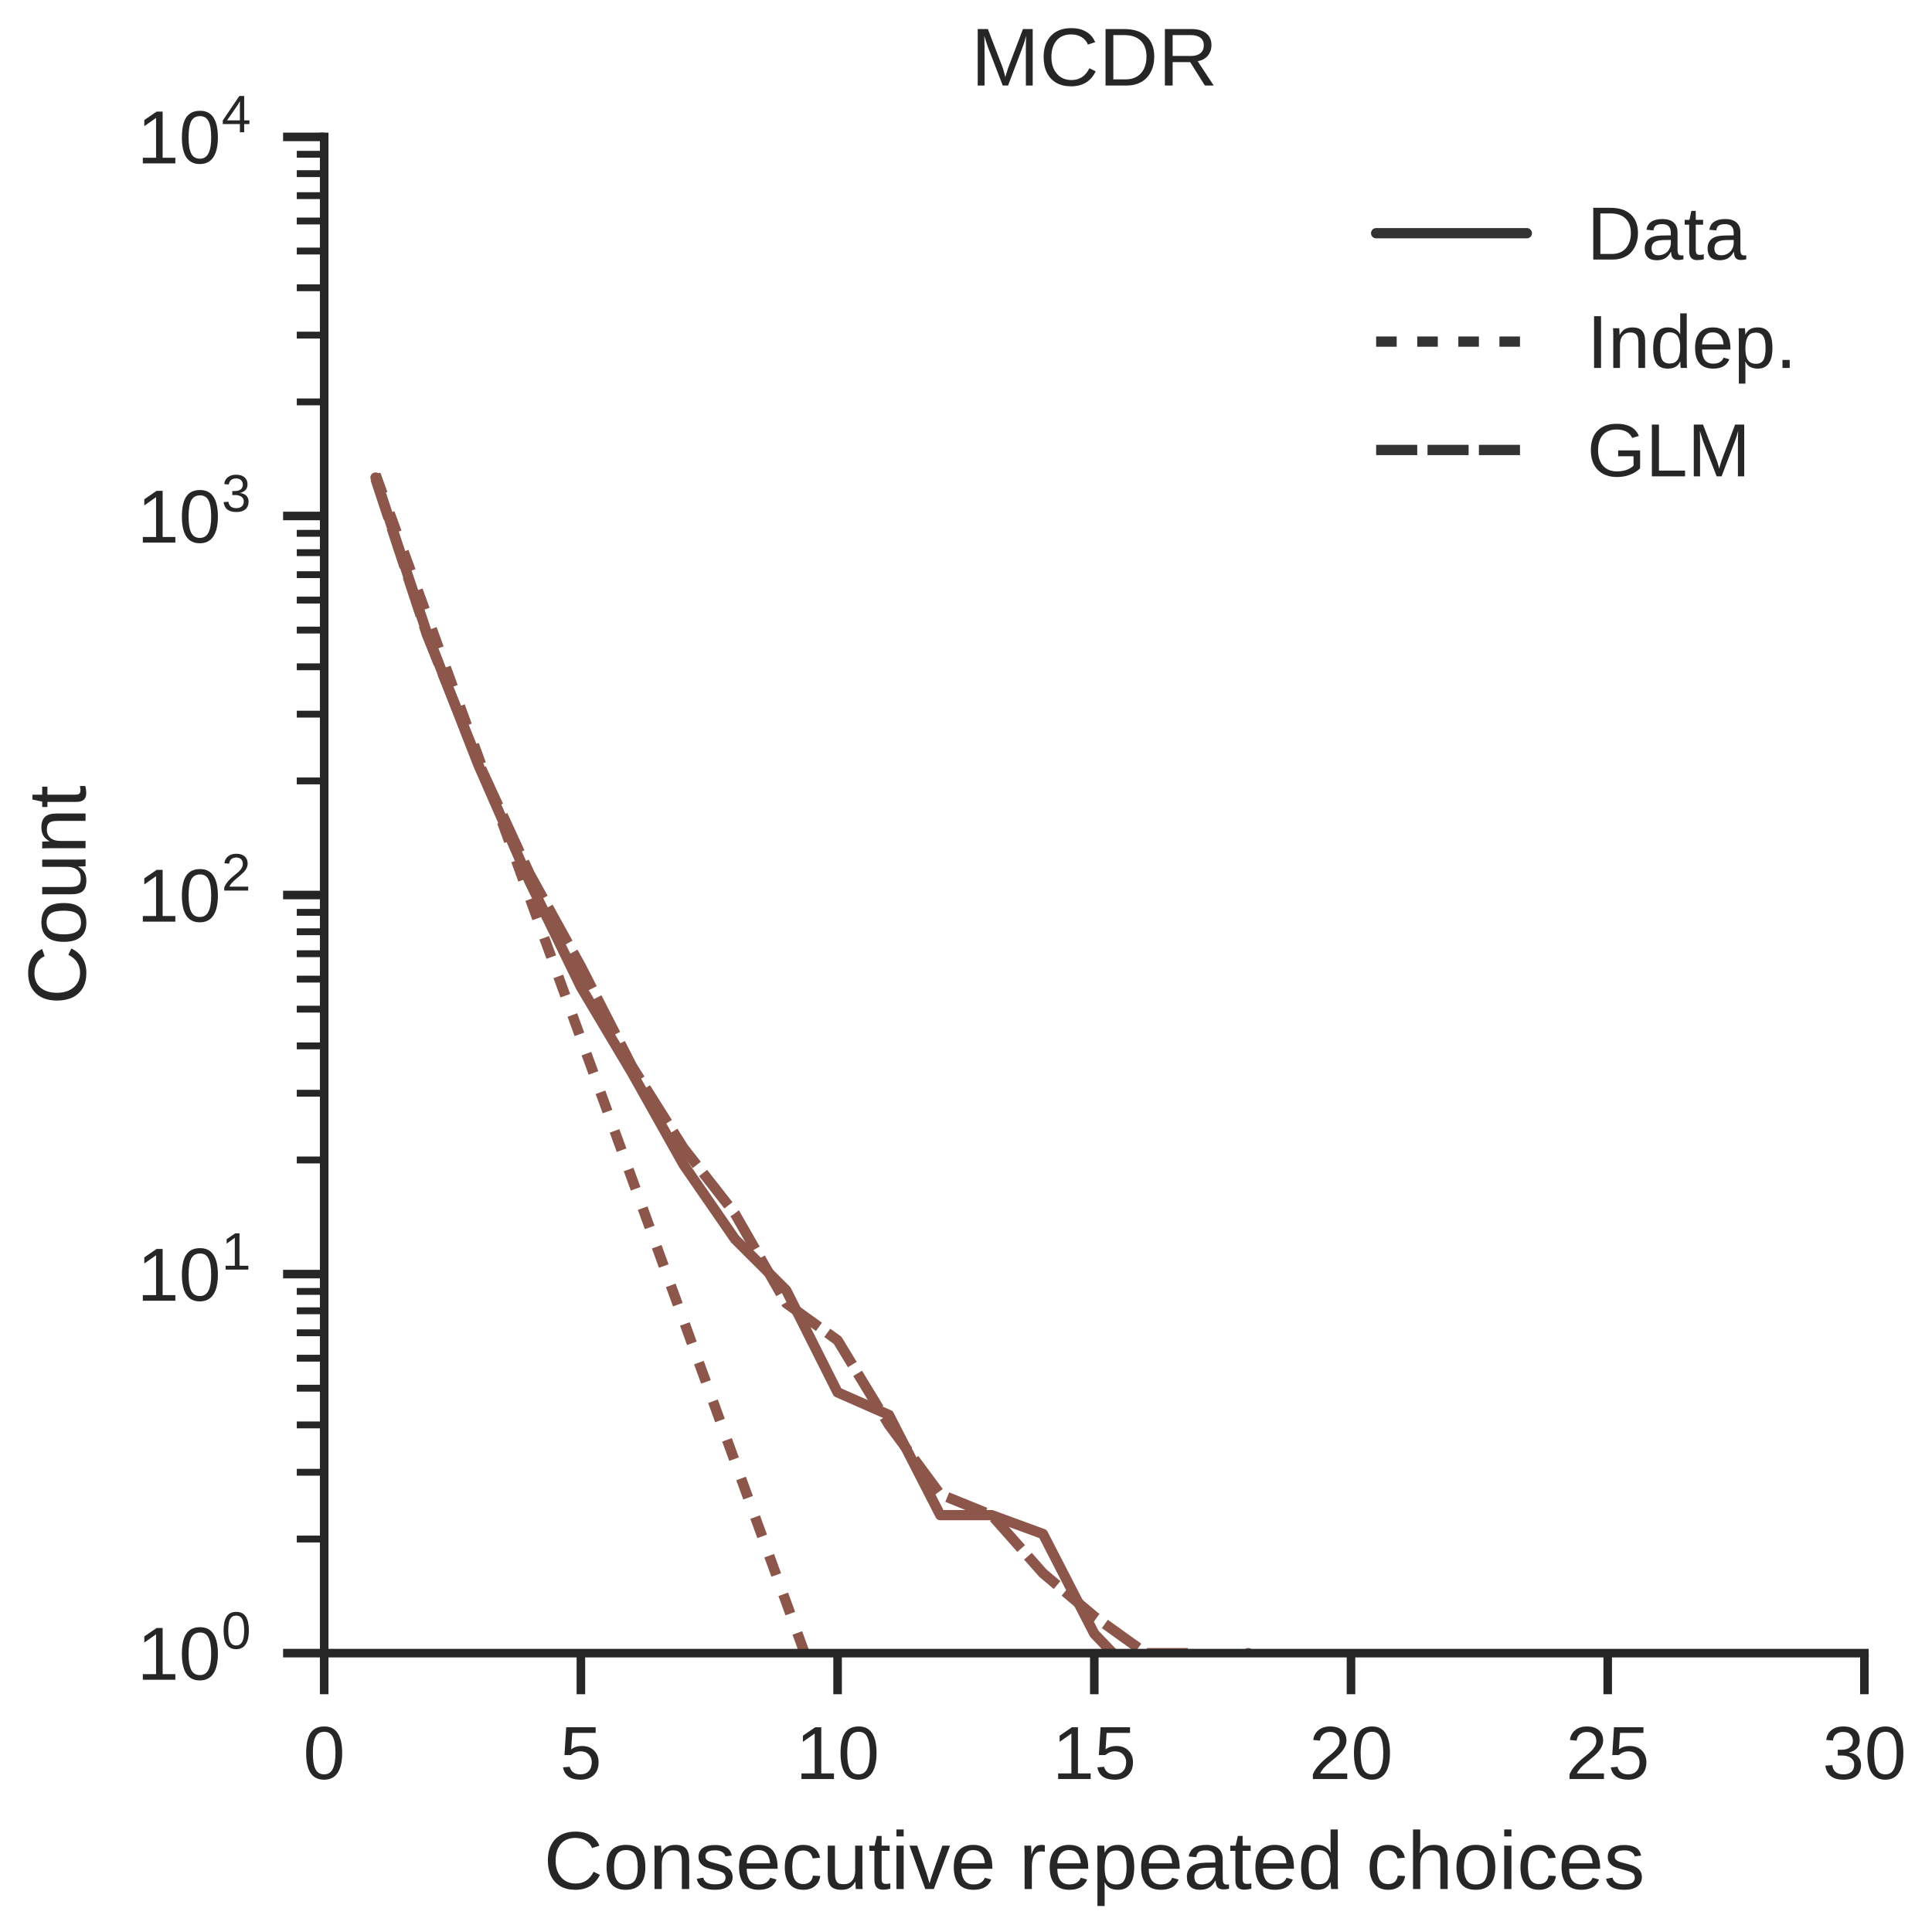
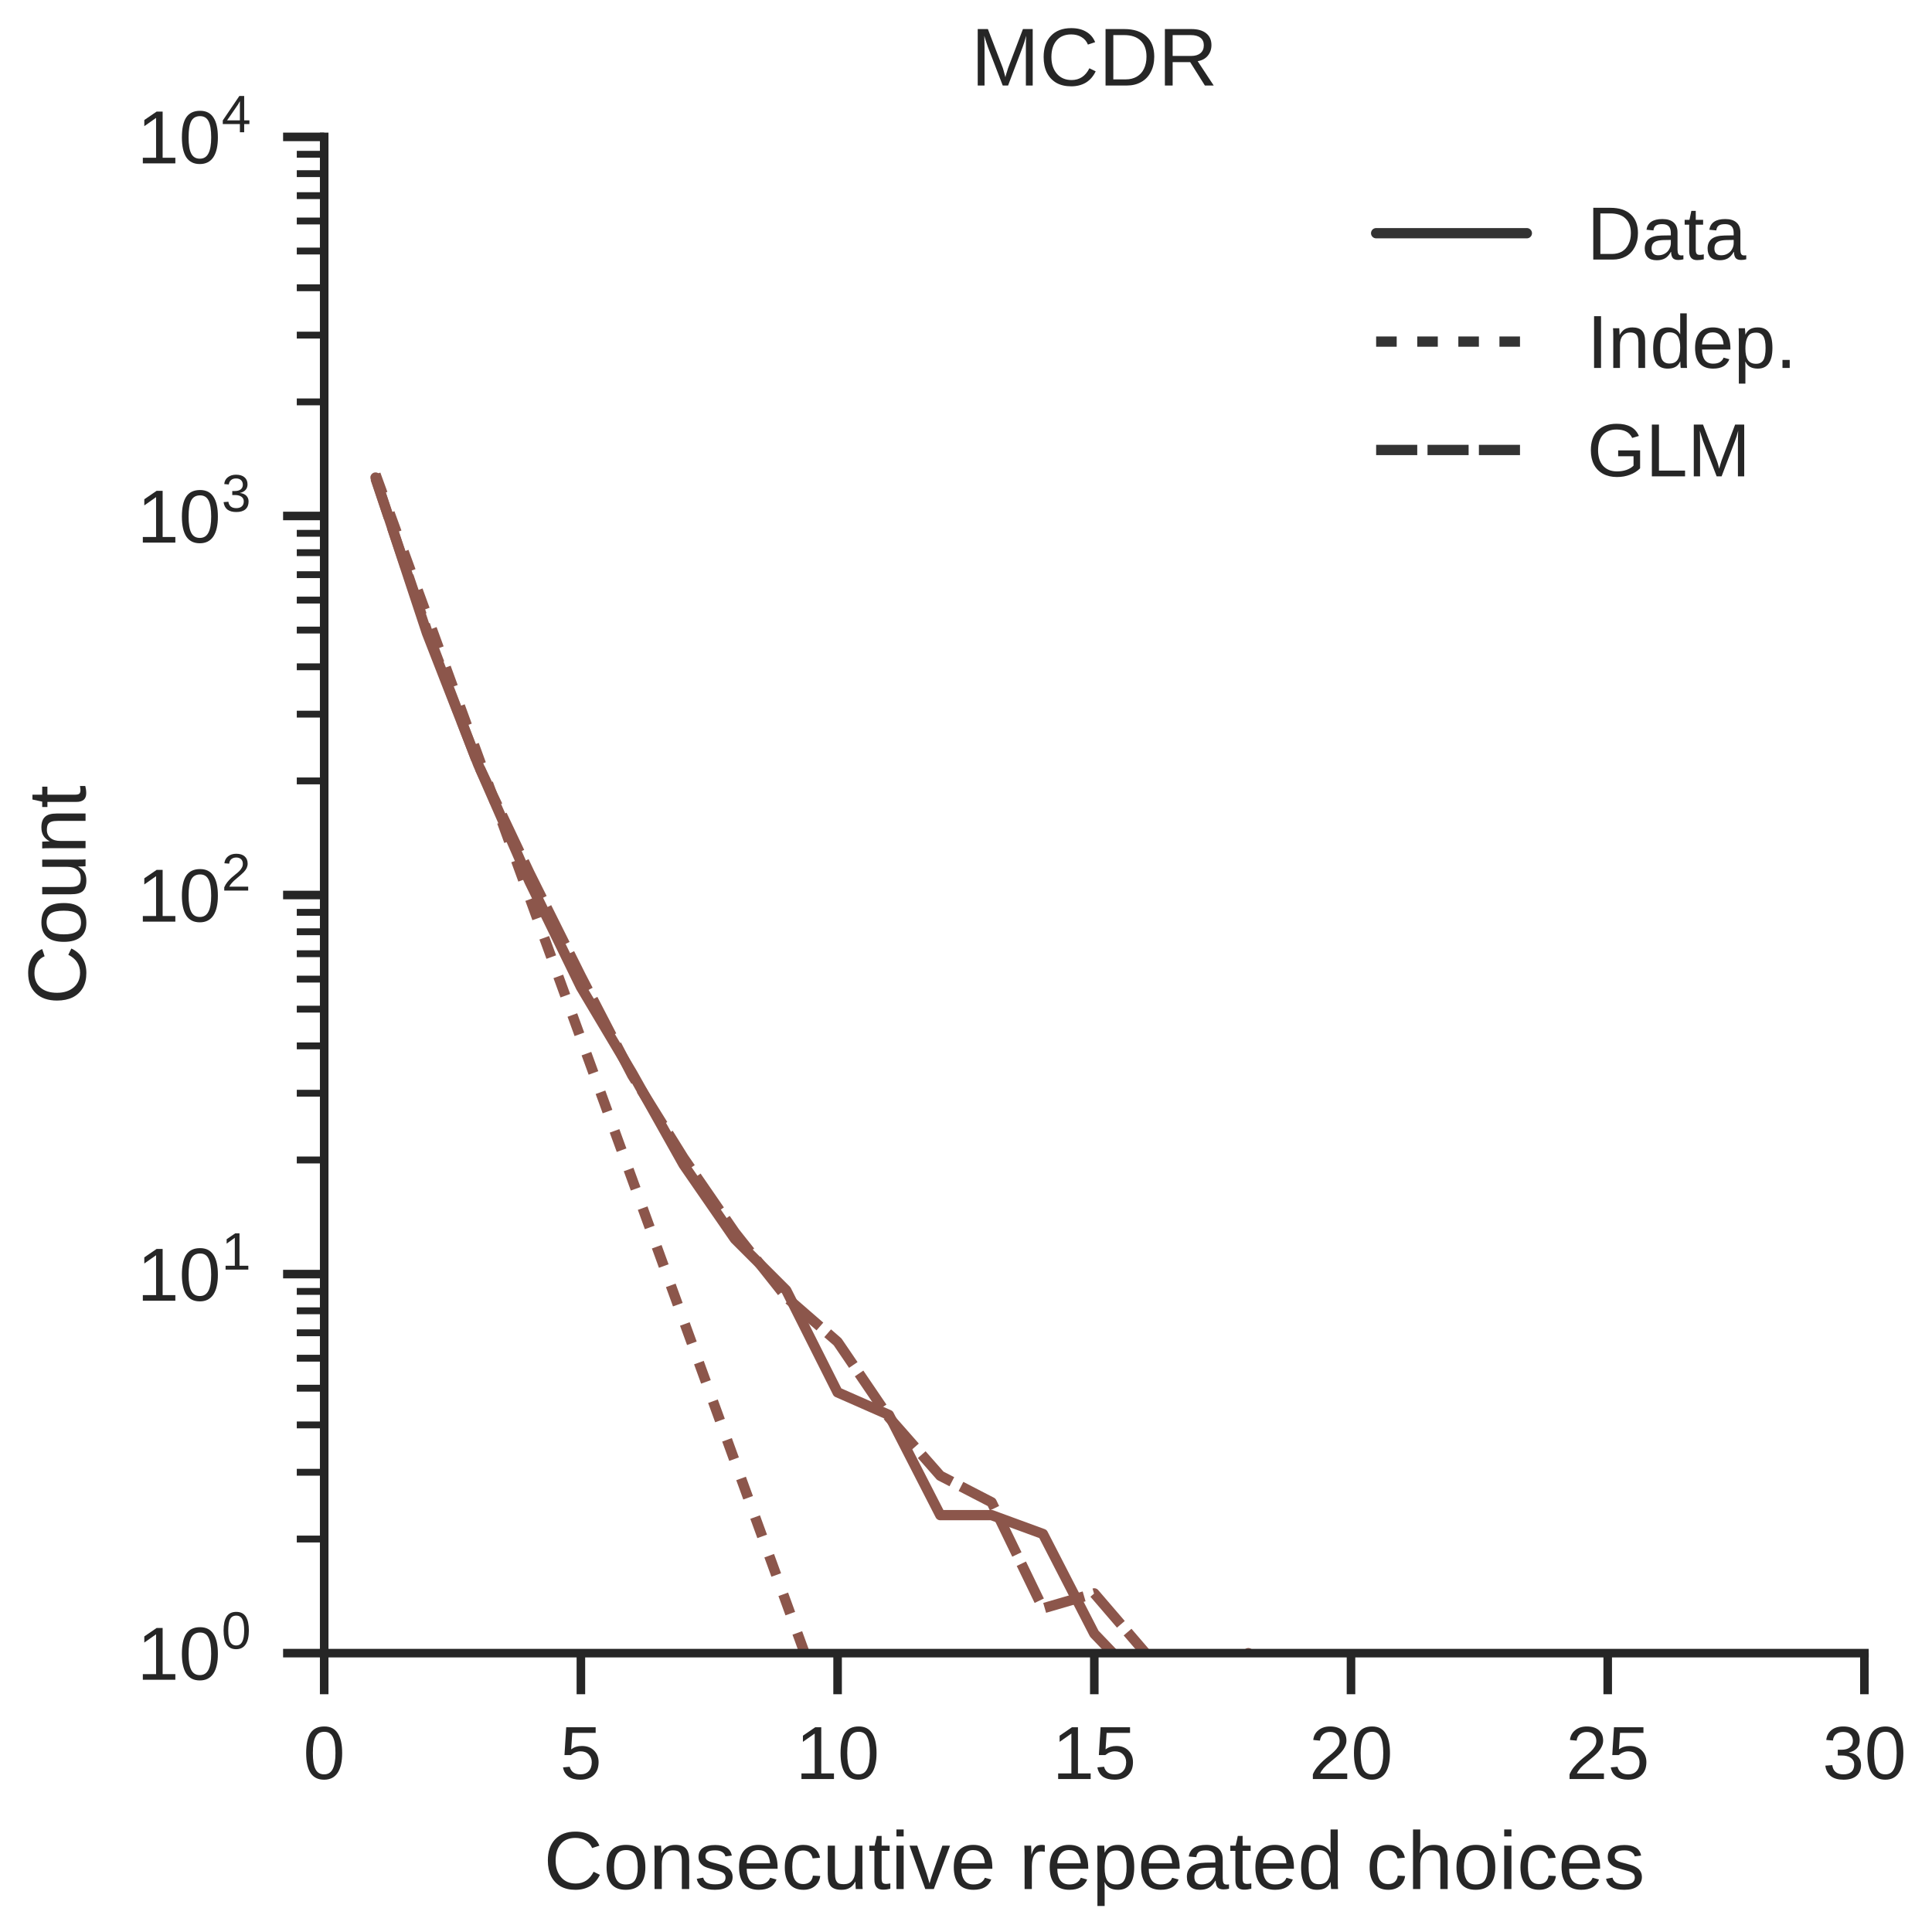
<svg xmlns="http://www.w3.org/2000/svg" xmlns:xlink="http://www.w3.org/1999/xlink" width="225.638pt" height="225.638pt" viewBox="0 0 225.638 225.638" version="1.1">
  <defs>
    <style type="text/css">*{stroke-linejoin: round; stroke-linecap: butt}</style>
  </defs>
  <g id="figure_1">
    <g id="patch_1">
      <path d="M 0 225.638  L 225.638 225.638  L 225.638 0  L 0 0  z " style="fill: #ffffff" />
    </g>
    <g id="axes_1">
      <g id="patch_2">
        <path d="M 37.862 193.07  L 217.744 193.07  L 217.744 15.989  L 37.862 15.989  z " style="fill: #ffffff" />
      </g>
      <g id="matplotlib.axis_1">
        <g id="xtick_1">
          <g id="line2d_1">
            <defs>
-               <path id="m8962f78e7c" d="M 0 0  L 0 4.8  " style="stroke: #262626" />
+               <path id="m7d018ceb61" d="M 0 0  L 0 4.8  " style="stroke: #262626" />
            </defs>
            <g>
-               <use xlink:href="#m8962f78e7c" x="37.862" y="193.07" style="fill: #262626; stroke: #262626" />
+               <use xlink:href="#m7d018ceb61" x="37.862" y="193.07" style="fill: #262626; stroke: #262626" />
            </g>
          </g>
          <g id="text_1">
            <text style="font-size: 8.8px; font-family: 'Arial', 'DejaVu Sans', 'Liberation Sans', 'Bitstream Vera Sans', sans-serif; text-anchor: middle; fill: #262626" x="37.862" y="207.776" transform="rotate(-0 37.86162 207.7762)">0</text>
          </g>
        </g>
        <g id="xtick_2">
          <g id="line2d_2">
            <g>
-               <use xlink:href="#m8962f78e7c" x="67.842" y="193.07" style="fill: #262626; stroke: #262626" />
+               <use xlink:href="#m7d018ceb61" x="67.842" y="193.07" style="fill: #262626; stroke: #262626" />
            </g>
          </g>
          <g id="text_2">
            <text style="font-size: 8.8px; font-family: 'Arial', 'DejaVu Sans', 'Liberation Sans', 'Bitstream Vera Sans', sans-serif; text-anchor: middle; fill: #262626" x="67.842" y="207.776" transform="rotate(-0 67.842 207.7762)">5</text>
          </g>
        </g>
        <g id="xtick_3">
          <g id="line2d_3">
            <g>
-               <use xlink:href="#m8962f78e7c" x="97.822" y="193.07" style="fill: #262626; stroke: #262626" />
+               <use xlink:href="#m7d018ceb61" x="97.822" y="193.07" style="fill: #262626; stroke: #262626" />
            </g>
          </g>
          <g id="text_3">
            <text style="font-size: 8.8px; font-family: 'Arial', 'DejaVu Sans', 'Liberation Sans', 'Bitstream Vera Sans', sans-serif; text-anchor: middle; fill: #262626" x="97.822" y="207.776" transform="rotate(-0 97.82239 207.7762)">10</text>
          </g>
        </g>
        <g id="xtick_4">
          <g id="line2d_4">
            <g>
-               <use xlink:href="#m8962f78e7c" x="127.803" y="193.07" style="fill: #262626; stroke: #262626" />
+               <use xlink:href="#m7d018ceb61" x="127.803" y="193.07" style="fill: #262626; stroke: #262626" />
            </g>
          </g>
          <g id="text_4">
            <text style="font-size: 8.8px; font-family: 'Arial', 'DejaVu Sans', 'Liberation Sans', 'Bitstream Vera Sans', sans-serif; text-anchor: middle; fill: #262626" x="127.803" y="207.776" transform="rotate(-0 127.8028 207.7762)">15</text>
          </g>
        </g>
        <g id="xtick_5">
          <g id="line2d_5">
            <g>
-               <use xlink:href="#m8962f78e7c" x="157.783" y="193.07" style="fill: #262626; stroke: #262626" />
+               <use xlink:href="#m7d018ceb61" x="157.783" y="193.07" style="fill: #262626; stroke: #262626" />
            </g>
          </g>
          <g id="text_5">
            <text style="font-size: 8.8px; font-family: 'Arial', 'DejaVu Sans', 'Liberation Sans', 'Bitstream Vera Sans', sans-serif; text-anchor: middle; fill: #262626" x="157.783" y="207.776" transform="rotate(-0 157.7832 207.7762)">20</text>
          </g>
        </g>
        <g id="xtick_6">
          <g id="line2d_6">
            <g>
-               <use xlink:href="#m8962f78e7c" x="187.764" y="193.07" style="fill: #262626; stroke: #262626" />
+               <use xlink:href="#m7d018ceb61" x="187.764" y="193.07" style="fill: #262626; stroke: #262626" />
            </g>
          </g>
          <g id="text_6">
            <text style="font-size: 8.8px; font-family: 'Arial', 'DejaVu Sans', 'Liberation Sans', 'Bitstream Vera Sans', sans-serif; text-anchor: middle; fill: #262626" x="187.764" y="207.776" transform="rotate(-0 187.7635 207.7762)">25</text>
          </g>
        </g>
        <g id="xtick_7">
          <g id="line2d_7">
            <g>
-               <use xlink:href="#m8962f78e7c" x="217.744" y="193.07" style="fill: #262626; stroke: #262626" />
+               <use xlink:href="#m7d018ceb61" x="217.744" y="193.07" style="fill: #262626; stroke: #262626" />
            </g>
          </g>
          <g id="text_7">
            <text style="font-size: 8.8px; font-family: 'Arial', 'DejaVu Sans', 'Liberation Sans', 'Bitstream Vera Sans', sans-serif; text-anchor: middle; fill: #262626" x="217.744" y="207.776" transform="rotate(-0 217.7439 207.7762)">30</text>
          </g>
        </g>
        <g id="text_8">
          <text style="font-size: 9.6px; font-family: 'Arial', 'DejaVu Sans', 'Liberation Sans', 'Bitstream Vera Sans', sans-serif; text-anchor: middle; fill: #262626" x="127.803" y="220.617" transform="rotate(-0 127.8028 220.6172)">Consecutive repeated choices</text>
        </g>
      </g>
      <g id="matplotlib.axis_2">
        <g id="ytick_1">
          <g id="line2d_8">
            <defs>
-               <path id="m6c7a726346" d="M 0 0  L -4.8 0  " style="stroke: #262626" />
+               <path id="m76af8c4f47" d="M 0 0  L -4.8 0  " style="stroke: #262626" />
            </defs>
            <g>
-               <use xlink:href="#m6c7a726346" x="37.862" y="193.07" style="fill: #262626; stroke: #262626" />
+               <use xlink:href="#m76af8c4f47" x="37.862" y="193.07" style="fill: #262626; stroke: #262626" />
            </g>
          </g>
          <g id="text_9">
            <g style="fill: #262626" transform="translate(16.00962 197.1176)">
              <text>
                <tspan x="0" y="-0.936" style="font-size: 8.8px; font-family: 'Arial'; fill: #262626">1</tspan>
                <tspan x="4.892" y="-0.936" style="font-size: 8.8px; font-family: 'Arial'; fill: #262626">0</tspan>
                <tspan x="9.869" y="-4.57" style="font-size: 6.16px; font-family: 'Arial'; fill: #262626">0</tspan>
              </text>
            </g>
          </g>
        </g>
        <g id="ytick_2">
          <g id="line2d_9">
            <g>
-               <use xlink:href="#m6c7a726346" x="37.862" y="148.8" style="fill: #262626; stroke: #262626" />
+               <use xlink:href="#m76af8c4f47" x="37.862" y="148.8" style="fill: #262626; stroke: #262626" />
            </g>
          </g>
          <g id="text_10">
            <g style="fill: #262626" transform="translate(16.00962 152.8475)">
              <text>
                <tspan x="0" y="-0.936" style="font-size: 8.8px; font-family: 'Arial'; fill: #262626">1</tspan>
                <tspan x="4.892" y="-0.936" style="font-size: 8.8px; font-family: 'Arial'; fill: #262626">0</tspan>
                <tspan x="9.869" y="-4.57" style="font-size: 6.16px; font-family: 'Arial'; fill: #262626">1</tspan>
              </text>
            </g>
          </g>
        </g>
        <g id="ytick_3">
          <g id="line2d_10">
            <g>
-               <use xlink:href="#m6c7a726346" x="37.862" y="104.529" style="fill: #262626; stroke: #262626" />
+               <use xlink:href="#m76af8c4f47" x="37.862" y="104.529" style="fill: #262626; stroke: #262626" />
            </g>
          </g>
          <g id="text_11">
            <g style="fill: #262626" transform="translate(16.00962 108.5774)">
              <text>
                <tspan x="0" y="-0.936" style="font-size: 8.8px; font-family: 'Arial'; fill: #262626">1</tspan>
                <tspan x="4.892" y="-0.936" style="font-size: 8.8px; font-family: 'Arial'; fill: #262626">0</tspan>
                <tspan x="9.869" y="-4.57" style="font-size: 6.16px; font-family: 'Arial'; fill: #262626">2</tspan>
              </text>
            </g>
          </g>
        </g>
        <g id="ytick_4">
          <g id="line2d_11">
            <g>
-               <use xlink:href="#m6c7a726346" x="37.862" y="60.259" style="fill: #262626; stroke: #262626" />
+               <use xlink:href="#m76af8c4f47" x="37.862" y="60.259" style="fill: #262626; stroke: #262626" />
            </g>
          </g>
          <g id="text_12">
            <g style="fill: #262626" transform="translate(16.00962 64.30737)">
              <text>
                <tspan x="0" y="-0.936" style="font-size: 8.8px; font-family: 'Arial'; fill: #262626">1</tspan>
                <tspan x="4.892" y="-0.936" style="font-size: 8.8px; font-family: 'Arial'; fill: #262626">0</tspan>
                <tspan x="9.869" y="-4.57" style="font-size: 6.16px; font-family: 'Arial'; fill: #262626">3</tspan>
              </text>
            </g>
          </g>
        </g>
        <g id="ytick_5">
          <g id="line2d_12">
            <g>
-               <use xlink:href="#m6c7a726346" x="37.862" y="15.989" style="fill: #262626; stroke: #262626" />
+               <use xlink:href="#m76af8c4f47" x="37.862" y="15.989" style="fill: #262626; stroke: #262626" />
            </g>
          </g>
          <g id="text_13">
            <g style="fill: #262626" transform="translate(16.00962 20.0373)">
              <text>
                <tspan x="0" y="-0.958" style="font-size: 8.8px; font-family: 'Arial'; fill: #262626">1</tspan>
                <tspan x="4.892" y="-0.958" style="font-size: 8.8px; font-family: 'Arial'; fill: #262626">0</tspan>
                <tspan x="9.869" y="-4.592" style="font-size: 6.16px; font-family: 'Arial'; fill: #262626">4</tspan>
              </text>
            </g>
          </g>
        </g>
        <g id="ytick_6">
          <g id="line2d_13">
            <defs>
-               <path id="mfe52b67554" d="M 0 0  L -3.2 0  " style="stroke: #262626; stroke-width: 0.8" />
+               <path id="m772230084e" d="M 0 0  L -3.2 0  " style="stroke: #262626; stroke-width: 0.8" />
            </defs>
            <g>
-               <use xlink:href="#mfe52b67554" x="37.862" y="179.743" style="fill: #262626; stroke: #262626; stroke-width: 0.8" />
+               <use xlink:href="#m772230084e" x="37.862" y="179.743" style="fill: #262626; stroke: #262626; stroke-width: 0.8" />
            </g>
          </g>
        </g>
        <g id="ytick_7">
          <g id="line2d_14">
            <g>
-               <use xlink:href="#mfe52b67554" x="37.862" y="171.947" style="fill: #262626; stroke: #262626; stroke-width: 0.8" />
+               <use xlink:href="#m772230084e" x="37.862" y="171.947" style="fill: #262626; stroke: #262626; stroke-width: 0.8" />
            </g>
          </g>
        </g>
        <g id="ytick_8">
          <g id="line2d_15">
            <g>
-               <use xlink:href="#mfe52b67554" x="37.862" y="166.416" style="fill: #262626; stroke: #262626; stroke-width: 0.8" />
+               <use xlink:href="#m772230084e" x="37.862" y="166.416" style="fill: #262626; stroke: #262626; stroke-width: 0.8" />
            </g>
          </g>
        </g>
        <g id="ytick_9">
          <g id="line2d_16">
            <g>
-               <use xlink:href="#mfe52b67554" x="37.862" y="162.126" style="fill: #262626; stroke: #262626; stroke-width: 0.8" />
+               <use xlink:href="#m772230084e" x="37.862" y="162.126" style="fill: #262626; stroke: #262626; stroke-width: 0.8" />
            </g>
          </g>
        </g>
        <g id="ytick_10">
          <g id="line2d_17">
            <g>
-               <use xlink:href="#mfe52b67554" x="37.862" y="158.621" style="fill: #262626; stroke: #262626; stroke-width: 0.8" />
+               <use xlink:href="#m772230084e" x="37.862" y="158.621" style="fill: #262626; stroke: #262626; stroke-width: 0.8" />
            </g>
          </g>
        </g>
        <g id="ytick_11">
          <g id="line2d_18">
            <g>
-               <use xlink:href="#mfe52b67554" x="37.862" y="155.657" style="fill: #262626; stroke: #262626; stroke-width: 0.8" />
+               <use xlink:href="#m772230084e" x="37.862" y="155.657" style="fill: #262626; stroke: #262626; stroke-width: 0.8" />
            </g>
          </g>
        </g>
        <g id="ytick_12">
          <g id="line2d_19">
            <g>
-               <use xlink:href="#mfe52b67554" x="37.862" y="153.09" style="fill: #262626; stroke: #262626; stroke-width: 0.8" />
+               <use xlink:href="#m772230084e" x="37.862" y="153.09" style="fill: #262626; stroke: #262626; stroke-width: 0.8" />
            </g>
          </g>
        </g>
        <g id="ytick_13">
          <g id="line2d_20">
            <g>
-               <use xlink:href="#mfe52b67554" x="37.862" y="150.825" style="fill: #262626; stroke: #262626; stroke-width: 0.8" />
+               <use xlink:href="#m772230084e" x="37.862" y="150.825" style="fill: #262626; stroke: #262626; stroke-width: 0.8" />
            </g>
          </g>
        </g>
        <g id="ytick_14">
          <g id="line2d_21">
            <g>
-               <use xlink:href="#mfe52b67554" x="37.862" y="135.473" style="fill: #262626; stroke: #262626; stroke-width: 0.8" />
+               <use xlink:href="#m772230084e" x="37.862" y="135.473" style="fill: #262626; stroke: #262626; stroke-width: 0.8" />
            </g>
          </g>
        </g>
        <g id="ytick_15">
          <g id="line2d_22">
            <g>
-               <use xlink:href="#mfe52b67554" x="37.862" y="127.677" style="fill: #262626; stroke: #262626; stroke-width: 0.8" />
+               <use xlink:href="#m772230084e" x="37.862" y="127.677" style="fill: #262626; stroke: #262626; stroke-width: 0.8" />
            </g>
          </g>
        </g>
        <g id="ytick_16">
          <g id="line2d_23">
            <g>
-               <use xlink:href="#mfe52b67554" x="37.862" y="122.146" style="fill: #262626; stroke: #262626; stroke-width: 0.8" />
+               <use xlink:href="#m772230084e" x="37.862" y="122.146" style="fill: #262626; stroke: #262626; stroke-width: 0.8" />
            </g>
          </g>
        </g>
        <g id="ytick_17">
          <g id="line2d_24">
            <g>
-               <use xlink:href="#mfe52b67554" x="37.862" y="117.856" style="fill: #262626; stroke: #262626; stroke-width: 0.8" />
+               <use xlink:href="#m772230084e" x="37.862" y="117.856" style="fill: #262626; stroke: #262626; stroke-width: 0.8" />
            </g>
          </g>
        </g>
        <g id="ytick_18">
          <g id="line2d_25">
            <g>
-               <use xlink:href="#mfe52b67554" x="37.862" y="114.351" style="fill: #262626; stroke: #262626; stroke-width: 0.8" />
+               <use xlink:href="#m772230084e" x="37.862" y="114.351" style="fill: #262626; stroke: #262626; stroke-width: 0.8" />
            </g>
          </g>
        </g>
        <g id="ytick_19">
          <g id="line2d_26">
            <g>
-               <use xlink:href="#mfe52b67554" x="37.862" y="111.387" style="fill: #262626; stroke: #262626; stroke-width: 0.8" />
+               <use xlink:href="#m772230084e" x="37.862" y="111.387" style="fill: #262626; stroke: #262626; stroke-width: 0.8" />
            </g>
          </g>
        </g>
        <g id="ytick_20">
          <g id="line2d_27">
            <g>
-               <use xlink:href="#mfe52b67554" x="37.862" y="108.82" style="fill: #262626; stroke: #262626; stroke-width: 0.8" />
+               <use xlink:href="#m772230084e" x="37.862" y="108.82" style="fill: #262626; stroke: #262626; stroke-width: 0.8" />
            </g>
          </g>
        </g>
        <g id="ytick_21">
          <g id="line2d_28">
            <g>
-               <use xlink:href="#mfe52b67554" x="37.862" y="106.555" style="fill: #262626; stroke: #262626; stroke-width: 0.8" />
+               <use xlink:href="#m772230084e" x="37.862" y="106.555" style="fill: #262626; stroke: #262626; stroke-width: 0.8" />
            </g>
          </g>
        </g>
        <g id="ytick_22">
          <g id="line2d_29">
            <g>
-               <use xlink:href="#mfe52b67554" x="37.862" y="91.203" style="fill: #262626; stroke: #262626; stroke-width: 0.8" />
+               <use xlink:href="#m772230084e" x="37.862" y="91.203" style="fill: #262626; stroke: #262626; stroke-width: 0.8" />
            </g>
          </g>
        </g>
        <g id="ytick_23">
          <g id="line2d_30">
            <g>
-               <use xlink:href="#mfe52b67554" x="37.862" y="83.407" style="fill: #262626; stroke: #262626; stroke-width: 0.8" />
+               <use xlink:href="#m772230084e" x="37.862" y="83.407" style="fill: #262626; stroke: #262626; stroke-width: 0.8" />
            </g>
          </g>
        </g>
        <g id="ytick_24">
          <g id="line2d_31">
            <g>
-               <use xlink:href="#mfe52b67554" x="37.862" y="77.876" style="fill: #262626; stroke: #262626; stroke-width: 0.8" />
+               <use xlink:href="#m772230084e" x="37.862" y="77.876" style="fill: #262626; stroke: #262626; stroke-width: 0.8" />
            </g>
          </g>
        </g>
        <g id="ytick_25">
          <g id="line2d_32">
            <g>
-               <use xlink:href="#mfe52b67554" x="37.862" y="73.586" style="fill: #262626; stroke: #262626; stroke-width: 0.8" />
+               <use xlink:href="#m772230084e" x="37.862" y="73.586" style="fill: #262626; stroke: #262626; stroke-width: 0.8" />
            </g>
          </g>
        </g>
        <g id="ytick_26">
          <g id="line2d_33">
            <g>
-               <use xlink:href="#mfe52b67554" x="37.862" y="70.081" style="fill: #262626; stroke: #262626; stroke-width: 0.8" />
+               <use xlink:href="#m772230084e" x="37.862" y="70.081" style="fill: #262626; stroke: #262626; stroke-width: 0.8" />
            </g>
          </g>
        </g>
        <g id="ytick_27">
          <g id="line2d_34">
            <g>
-               <use xlink:href="#mfe52b67554" x="37.862" y="67.117" style="fill: #262626; stroke: #262626; stroke-width: 0.8" />
+               <use xlink:href="#m772230084e" x="37.862" y="67.117" style="fill: #262626; stroke: #262626; stroke-width: 0.8" />
            </g>
          </g>
        </g>
        <g id="ytick_28">
          <g id="line2d_35">
            <g>
-               <use xlink:href="#mfe52b67554" x="37.862" y="64.55" style="fill: #262626; stroke: #262626; stroke-width: 0.8" />
+               <use xlink:href="#m772230084e" x="37.862" y="64.55" style="fill: #262626; stroke: #262626; stroke-width: 0.8" />
            </g>
          </g>
        </g>
        <g id="ytick_29">
          <g id="line2d_36">
            <g>
-               <use xlink:href="#mfe52b67554" x="37.862" y="62.285" style="fill: #262626; stroke: #262626; stroke-width: 0.8" />
+               <use xlink:href="#m772230084e" x="37.862" y="62.285" style="fill: #262626; stroke: #262626; stroke-width: 0.8" />
            </g>
          </g>
        </g>
        <g id="ytick_30">
          <g id="line2d_37">
            <g>
-               <use xlink:href="#mfe52b67554" x="37.862" y="46.933" style="fill: #262626; stroke: #262626; stroke-width: 0.8" />
+               <use xlink:href="#m772230084e" x="37.862" y="46.933" style="fill: #262626; stroke: #262626; stroke-width: 0.8" />
            </g>
          </g>
        </g>
        <g id="ytick_31">
          <g id="line2d_38">
            <g>
-               <use xlink:href="#mfe52b67554" x="37.862" y="39.137" style="fill: #262626; stroke: #262626; stroke-width: 0.8" />
+               <use xlink:href="#m772230084e" x="37.862" y="39.137" style="fill: #262626; stroke: #262626; stroke-width: 0.8" />
            </g>
          </g>
        </g>
        <g id="ytick_32">
          <g id="line2d_39">
            <g>
-               <use xlink:href="#mfe52b67554" x="37.862" y="33.606" style="fill: #262626; stroke: #262626; stroke-width: 0.8" />
+               <use xlink:href="#m772230084e" x="37.862" y="33.606" style="fill: #262626; stroke: #262626; stroke-width: 0.8" />
            </g>
          </g>
        </g>
        <g id="ytick_33">
          <g id="line2d_40">
            <g>
-               <use xlink:href="#mfe52b67554" x="37.862" y="29.316" style="fill: #262626; stroke: #262626; stroke-width: 0.8" />
+               <use xlink:href="#m772230084e" x="37.862" y="29.316" style="fill: #262626; stroke: #262626; stroke-width: 0.8" />
            </g>
          </g>
        </g>
        <g id="ytick_34">
          <g id="line2d_41">
            <g>
-               <use xlink:href="#mfe52b67554" x="37.862" y="25.811" style="fill: #262626; stroke: #262626; stroke-width: 0.8" />
+               <use xlink:href="#m772230084e" x="37.862" y="25.811" style="fill: #262626; stroke: #262626; stroke-width: 0.8" />
            </g>
          </g>
        </g>
        <g id="ytick_35">
          <g id="line2d_42">
            <g>
-               <use xlink:href="#mfe52b67554" x="37.862" y="22.847" style="fill: #262626; stroke: #262626; stroke-width: 0.8" />
+               <use xlink:href="#m772230084e" x="37.862" y="22.847" style="fill: #262626; stroke: #262626; stroke-width: 0.8" />
            </g>
          </g>
        </g>
        <g id="ytick_36">
          <g id="line2d_43">
            <g>
-               <use xlink:href="#mfe52b67554" x="37.862" y="20.28" style="fill: #262626; stroke: #262626; stroke-width: 0.8" />
+               <use xlink:href="#m772230084e" x="37.862" y="20.28" style="fill: #262626; stroke: #262626; stroke-width: 0.8" />
            </g>
          </g>
        </g>
        <g id="ytick_37">
          <g id="line2d_44">
            <g>
-               <use xlink:href="#mfe52b67554" x="37.862" y="18.015" style="fill: #262626; stroke: #262626; stroke-width: 0.8" />
+               <use xlink:href="#m772230084e" x="37.862" y="18.015" style="fill: #262626; stroke: #262626; stroke-width: 0.8" />
            </g>
          </g>
        </g>
        <g id="text_14">
          <text style="font-size: 9.6px; font-family: 'Arial', 'DejaVu Sans', 'Liberation Sans', 'Bitstream Vera Sans', sans-serif; text-anchor: middle; fill: #262626" x="9.989" y="104.529" transform="rotate(-90 9.989302 104.5294)">Count</text>
        </g>
      </g>
      <g id="line2d_45">
-         <path d="M 43.858 55.771  L 49.854 73.918  L 55.85 89.294  L 61.846 102.972  L 67.842 115.274  L 73.838 125.342  L 79.834 136.021  L 85.83 144.703  L 91.826 150.692  L 97.822 162.613  L 103.818 165.251  L 109.815 176.952  L 115.811 176.952  L 121.807 179.151  L 127.803 190.805  L 133.799 197.062  L 139.795 208.964  L 145.791 193.07  L 151.787 219.723  L 157.783 211.927  L 163.779 225.254  L 169.775 219.723  L 175.771 225.254  L 181.767 211.927  L 185.943 226.638  M 192.695 226.638  L 193.76 225.254  L 194.152 226.638  " clip-path="url(#p2721d38780)" style="fill: none; stroke: #8c564b; stroke-width: 1.2; stroke-linecap: round" />
+         <path d="M 43.858 55.771  L 49.854 73.918  L 55.85 89.294  L 61.846 102.972  L 67.842 115.274  L 73.838 125.342  L 79.834 136.021  L 85.83 144.703  L 91.826 150.692  L 97.822 162.613  L 103.818 165.251  L 109.815 176.952  L 115.811 176.952  L 121.807 179.151  L 127.803 190.805  L 133.799 197.062  L 139.795 208.964  L 145.791 193.07  L 151.787 219.723  L 157.783 211.927  L 163.779 225.254  L 169.775 219.723  L 175.771 225.254  L 181.767 211.927  L 185.943 226.638  M 192.695 226.638  L 193.76 225.254  L 194.152 226.638  " clip-path="url(#p4442ac4b4a)" style="fill: none; stroke: #8c564b; stroke-width: 1.2; stroke-linecap: round" />
      </g>
      <g id="line2d_46">
-         <path d="M 43.858 55.398  L 49.854 71.868  L 55.85 88.338  L 61.846 104.808  L 67.842 121.278  L 73.838 137.748  L 79.834 154.218  L 85.83 170.688  L 91.826 187.158  L 97.822 203.628  L 103.818 220.098  L 106.199 226.638  " clip-path="url(#p2721d38780)" style="fill: none; stroke-dasharray: 2.4,2.4; stroke-dashoffset: 0; stroke: #8c564b; stroke-width: 1.2" />
+         <path d="M 43.858 55.398  L 49.854 71.868  L 55.85 88.338  L 61.846 104.808  L 67.842 121.278  L 73.838 137.748  L 79.834 154.218  L 85.83 170.688  L 91.826 187.158  L 97.822 203.628  L 103.818 220.098  L 106.199 226.638  " clip-path="url(#p4442ac4b4a)" style="fill: none; stroke-dasharray: 2.4,2.4; stroke-dashoffset: 0; stroke: #8c564b; stroke-width: 1.2" />
      </g>
      <g id="line2d_47">
-         <path d="M 43.858 55.947  L 49.854 74.117  L 55.85 88.992  L 61.846 102.031  L 67.842 112.867  L 73.838 124.577  L 79.834 134.082  L 85.83 141.739  L 91.826 152.209  L 97.822 156.535  L 103.818 166.416  L 109.815 174.515  L 115.811 176.952  L 121.807 183.735  L 127.803 188.779  L 133.799 193.07  L 139.795 193.07  L 145.791 208.964  L 151.787 215.433  L 157.783 215.433  L 163.779 215.433  L 169.775 225.254  L 175.771 219.723  L 181.767 225.254  L 182.832 226.638  " clip-path="url(#p2721d38780)" style="fill: none; stroke-dasharray: 4.8,1.2; stroke-dashoffset: 0; stroke: #8c564b; stroke-width: 1.2" />
+         <path d="M 43.858 55.891  L 49.854 73.62  L 55.85 89.316  L 61.846 101.979  L 67.842 114.013  L 73.838 125.592  L 79.834 135.234  L 85.83 143.941  L 91.826 151.505  L 97.822 156.716  L 103.818 165.536  L 109.815 172.352  L 115.811 175.453  L 121.807 187.841  L 127.803 186.092  L 133.799 193.07  L 139.795 225.254  L 145.791 211.927  L 151.787 206.396  L 157.783 211.927  L 161.959 226.638  M 166.664 226.638  L 169.775 219.723  L 175.771 211.927  L 175.773 226.638  " clip-path="url(#p4442ac4b4a)" style="fill: none; stroke-dasharray: 4.8,1.2; stroke-dashoffset: 0; stroke: #8c564b; stroke-width: 1.2" />
      </g>
      <g id="line2d_48" />
      <g id="line2d_49" />
      <g id="line2d_50" />
      <g id="line2d_51" />
      <g id="line2d_52" />
      <g id="line2d_53" />
      <g id="patch_3">
        <path d="M 37.862 193.07  L 37.862 15.989  " style="fill: none; stroke: #262626; stroke-linejoin: miter; stroke-linecap: square" />
      </g>
      <g id="patch_4">
        <path d="M 37.862 193.07  L 217.744 193.07  " style="fill: none; stroke: #262626; stroke-linejoin: miter; stroke-linecap: square" />
      </g>
      <g id="text_15">
        <text style="font-size: 9.6px; font-family: 'Arial', 'DejaVu Sans', 'Liberation Sans', 'Bitstream Vera Sans', sans-serif; text-anchor: middle; fill: #262626" x="127.803" y="9.989" transform="rotate(-0 127.8028 9.989303)">MCDR</text>
      </g>
      <g id="legend_1">
        <g id="line2d_54">
          <path d="M 160.72 27.236  L 169.52 27.236  L 178.32 27.236  " style="fill: none; stroke: #333333; stroke-width: 1.2; stroke-linecap: round" />
        </g>
        <g id="text_16">
          <text style="font-size: 8.8px; font-family: 'Arial', 'DejaVu Sans', 'Liberation Sans', 'Bitstream Vera Sans', sans-serif; text-anchor: start; fill: #262626" x="185.36" y="30.316" transform="rotate(-0 185.3599 30.31594)">Data</text>
        </g>
        <g id="line2d_55">
          <path d="M 160.72 39.895  L 169.52 39.895  L 178.32 39.895  " style="fill: none; stroke-dasharray: 2.4,2.4; stroke-dashoffset: 0; stroke: #333333; stroke-width: 1.2" />
        </g>
        <g id="text_17">
          <text style="font-size: 8.8px; font-family: 'Arial', 'DejaVu Sans', 'Liberation Sans', 'Bitstream Vera Sans', sans-serif; text-anchor: start; fill: #262626" x="185.36" y="42.975" transform="rotate(-0 185.3599 42.97454)">Indep.</text>
        </g>
        <g id="line2d_56">
          <path d="M 160.72 52.553  L 169.52 52.553  L 178.32 52.553  " style="fill: none; stroke-dasharray: 4.8,1.2; stroke-dashoffset: 0; stroke: #333333; stroke-width: 1.2" />
        </g>
        <g id="text_18">
          <text style="font-size: 8.8px; font-family: 'Arial', 'DejaVu Sans', 'Liberation Sans', 'Bitstream Vera Sans', sans-serif; text-anchor: start; fill: #262626" x="185.36" y="55.633" transform="rotate(-0 185.3599 55.63313)">GLM</text>
        </g>
      </g>
    </g>
  </g>
  <defs>
-     <clipPath id="p2721d38780">
+     <clipPath id="p4442ac4b4a">
      <rect x="37.862" y="15.989" width="179.882" height="177.08" />
    </clipPath>
  </defs>
</svg>
